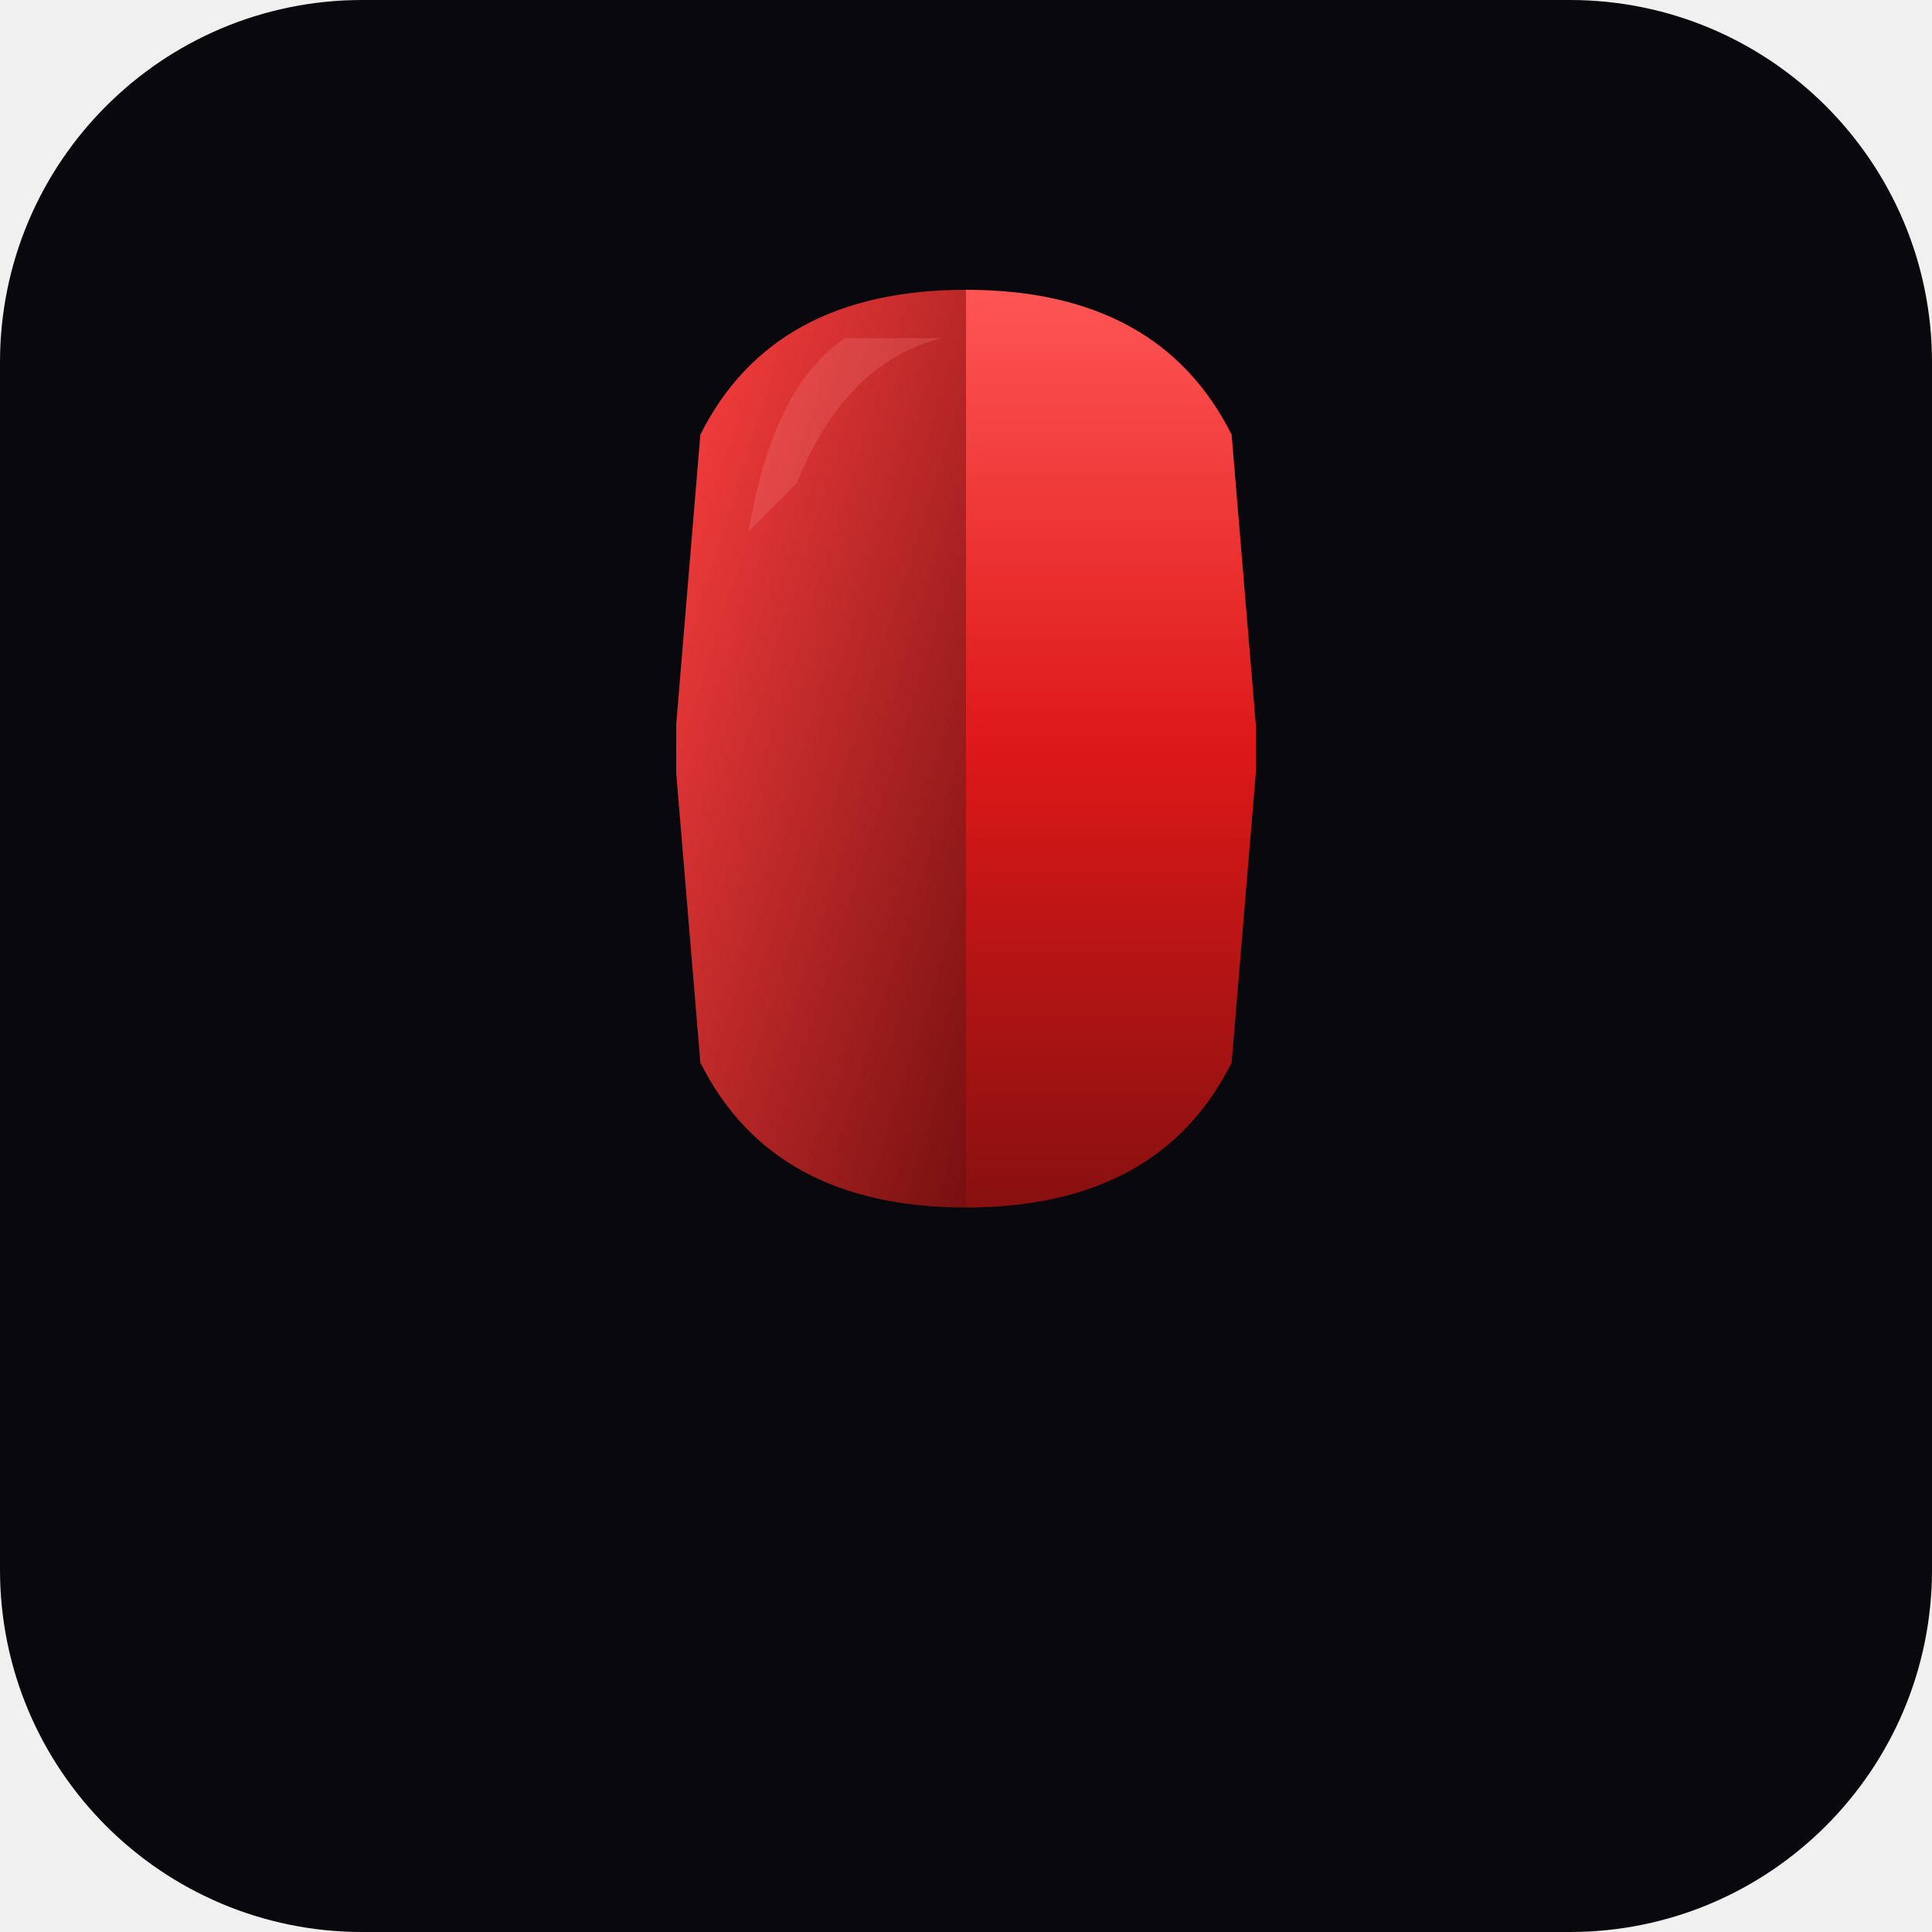
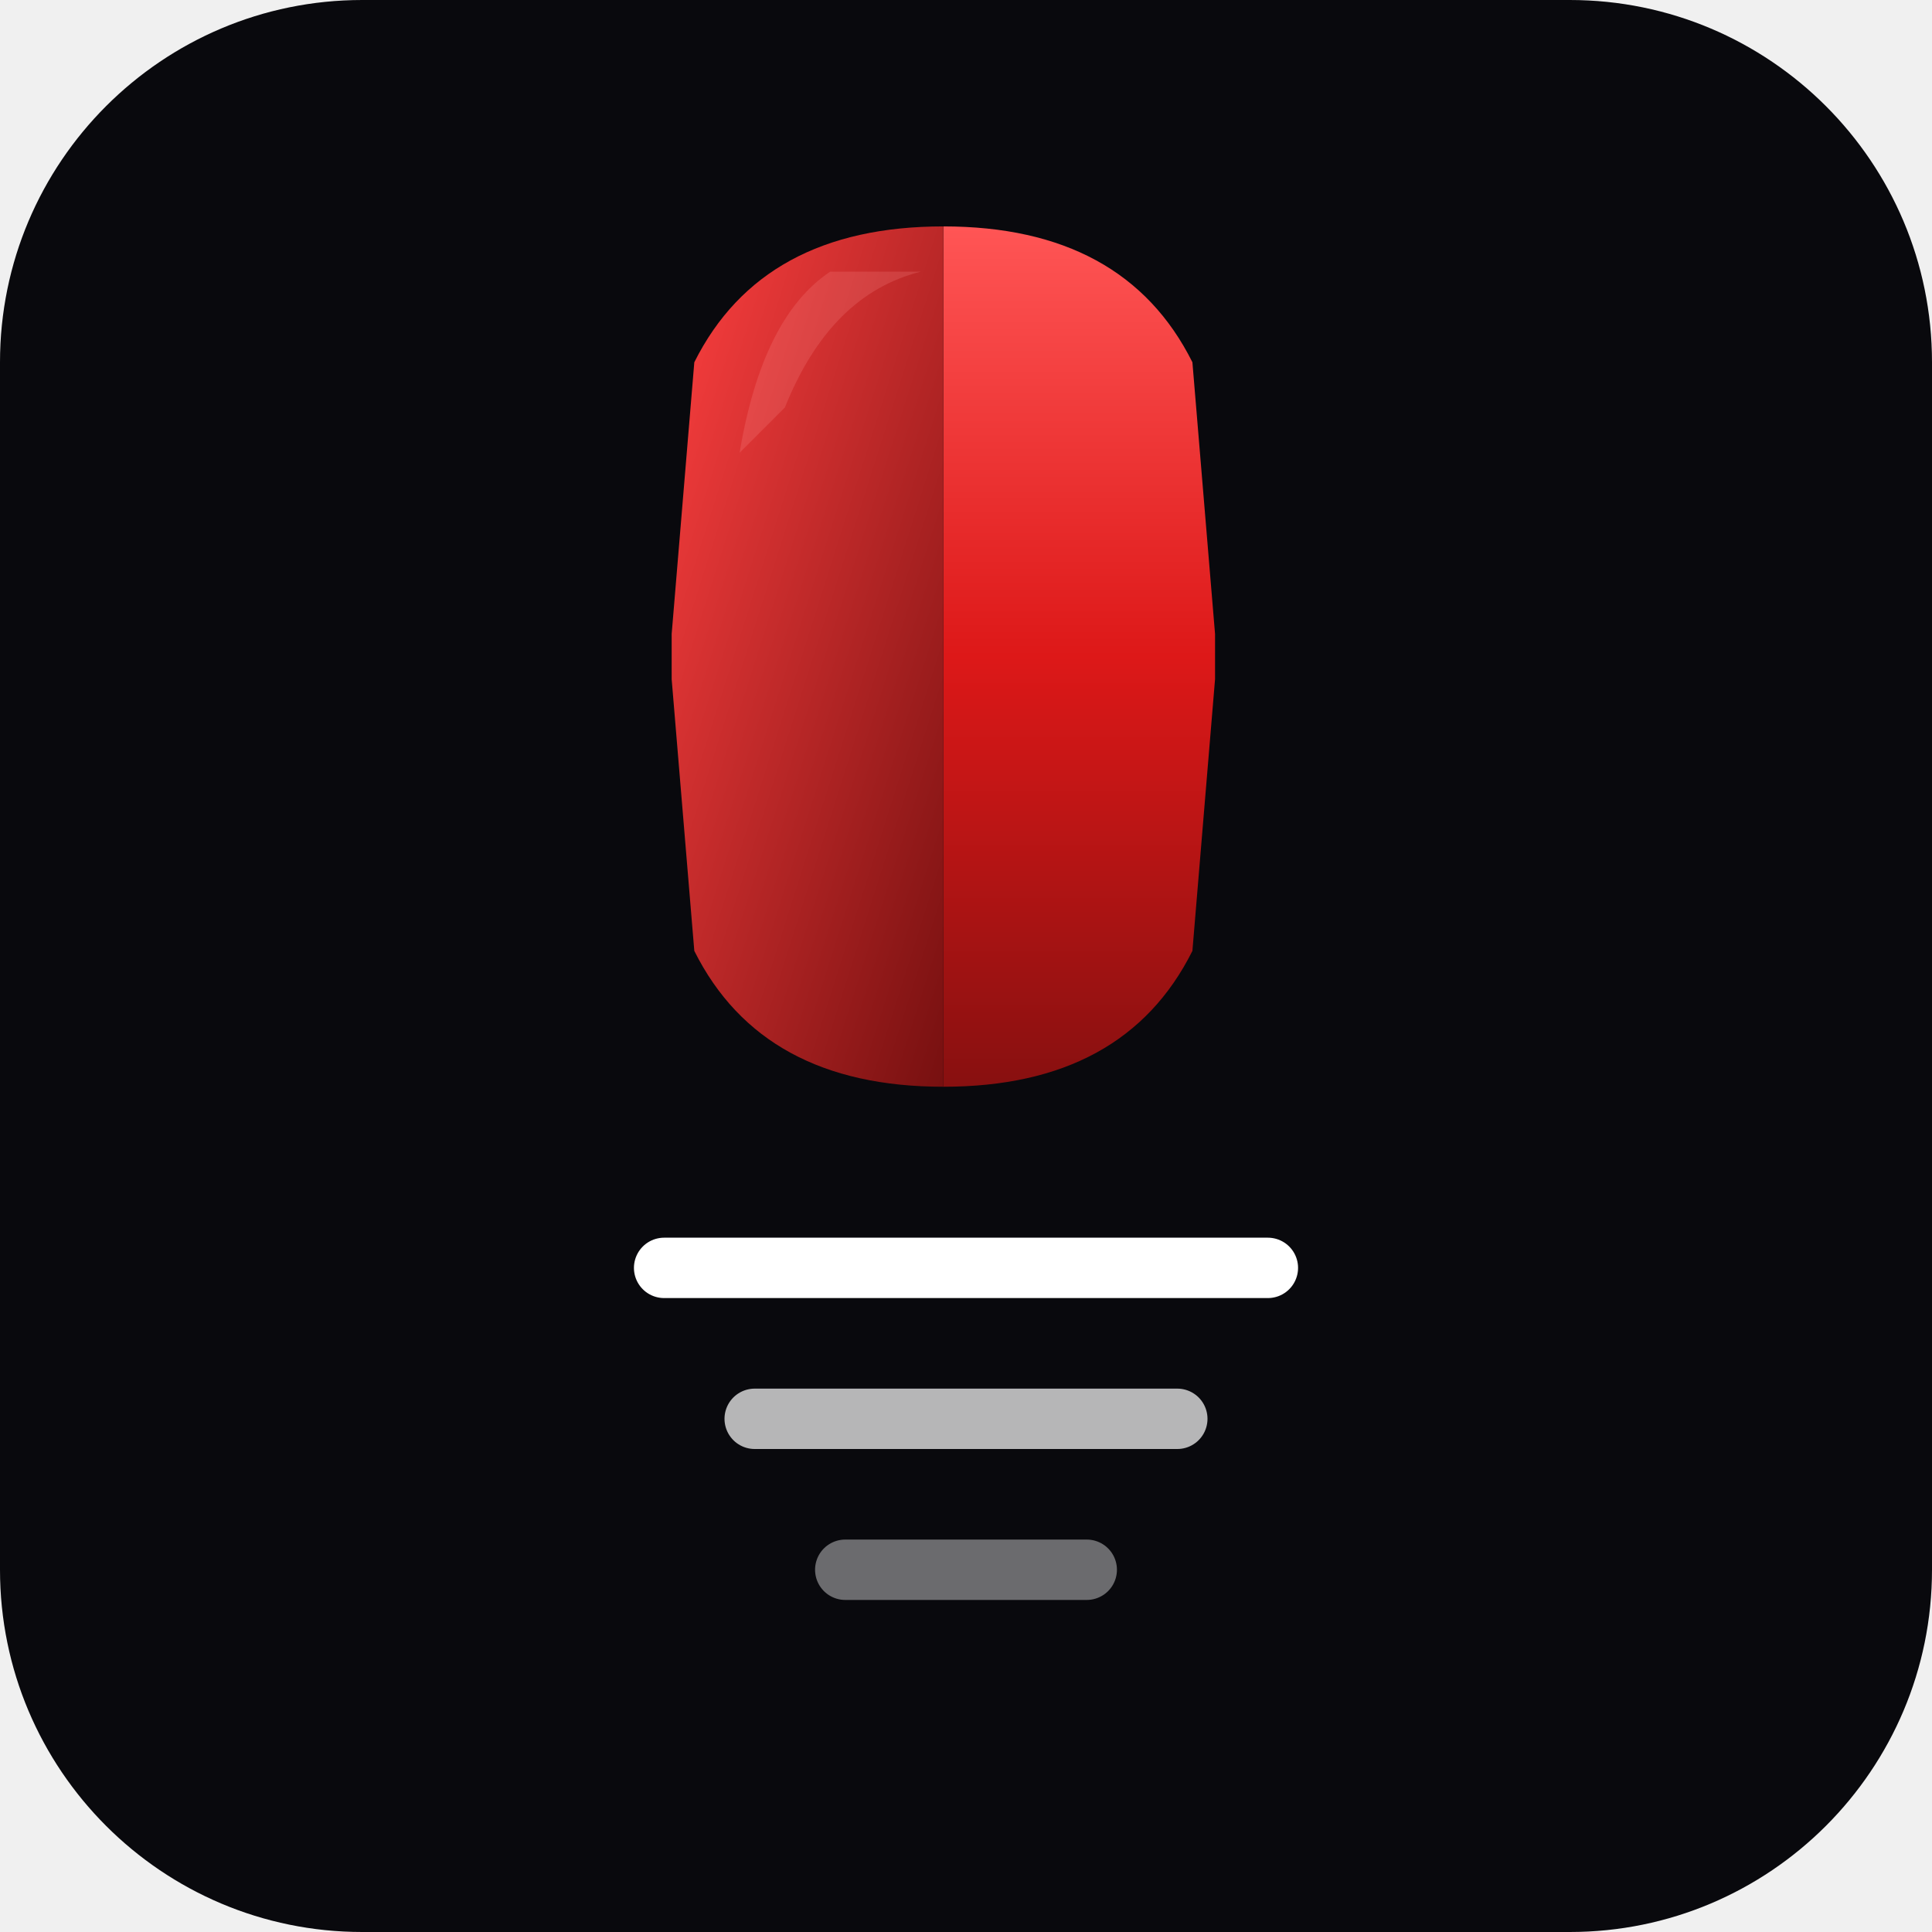
<svg xmlns="http://www.w3.org/2000/svg" viewBox="0 0 64 64">
  <rect width="64" height="64" rx="12" fill="#09090d" />
  <defs>
    <linearGradient id="p1" x1="0" y1="0" x2="0" y2="1">
      <stop offset="0%" stop-color="#ff5555" />
      <stop offset="50%" stop-color="#dd1818" />
      <stop offset="100%" stop-color="#881010" />
    </linearGradient>
    <linearGradient id="p2" x1="0" y1="0" x2="1" y2="1">
      <stop offset="0%" stop-color="#ff4040" />
      <stop offset="100%" stop-color="#771010" />
    </linearGradient>
  </defs>
-   <g transform="translate(20,8) scale(0.8)">
+   <g transform="translate(20,6) scale(0.75)">
    <path d="M15,2 Q23,2 26,8 L27,20 L27,22 L26,34 Q23,40 15,40 L15,2 Z" fill="url(#p1)" />
    <path d="M15,2 Q7,2 4,8 L3,20 L3,22 L4,34 Q7,40 15,40 L15,2 Z" fill="url(#p2)" />
    <path d="M10,4 Q7,6 6,12 L8,10 Q10,5 14,4 Z" fill="#ff999933" />
  </g>
+   <line x1="22" y1="42" x2="42" y2="42" stroke="#ffffff" stroke-width="2" stroke-linecap="round" />
+   <line x1="25" y1="47" x2="39" y2="47" stroke="#ffffff" stroke-width="2" stroke-linecap="round" opacity="0.7" />
+   <line x1="28" y1="52" x2="36" y2="52" stroke="#ffffff" stroke-width="2" stroke-linecap="round" opacity="0.4" />
</svg>
